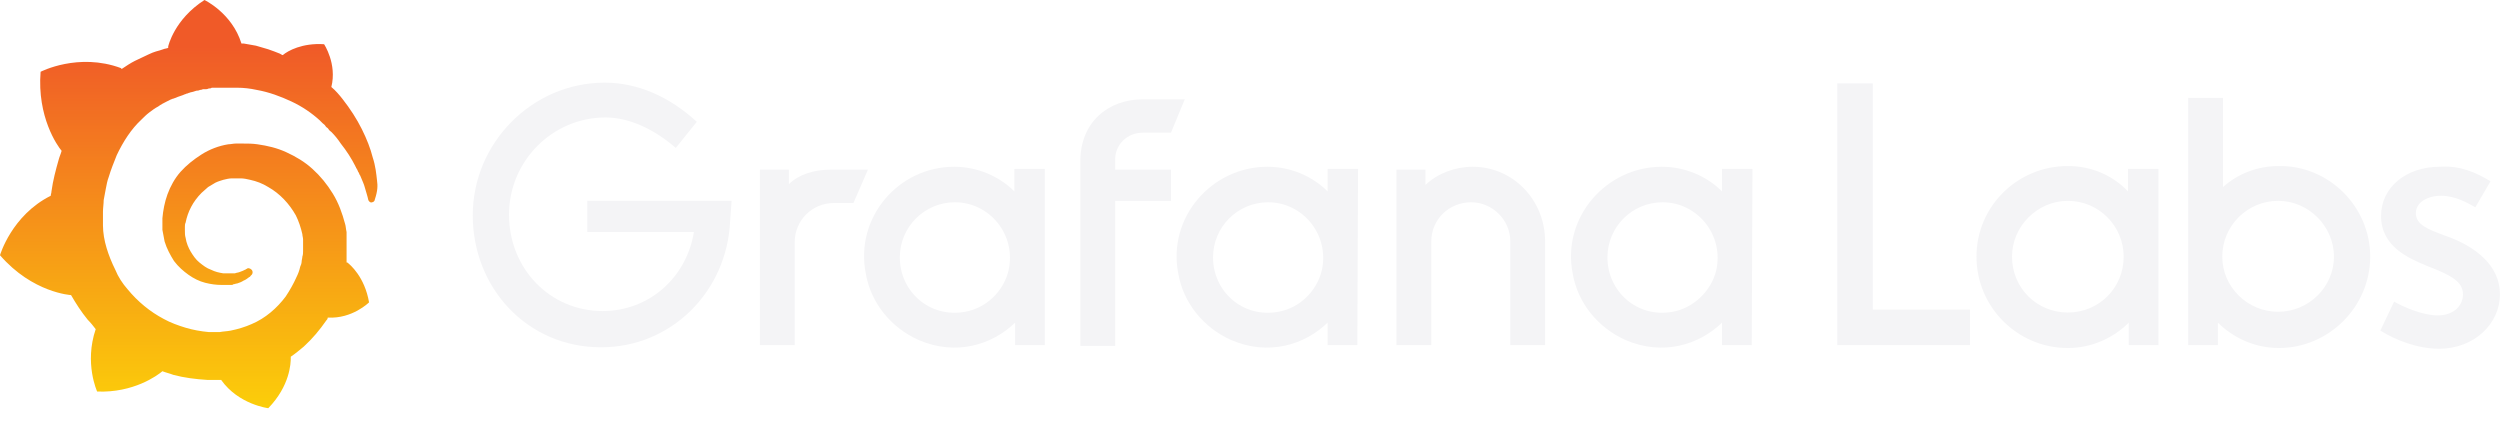
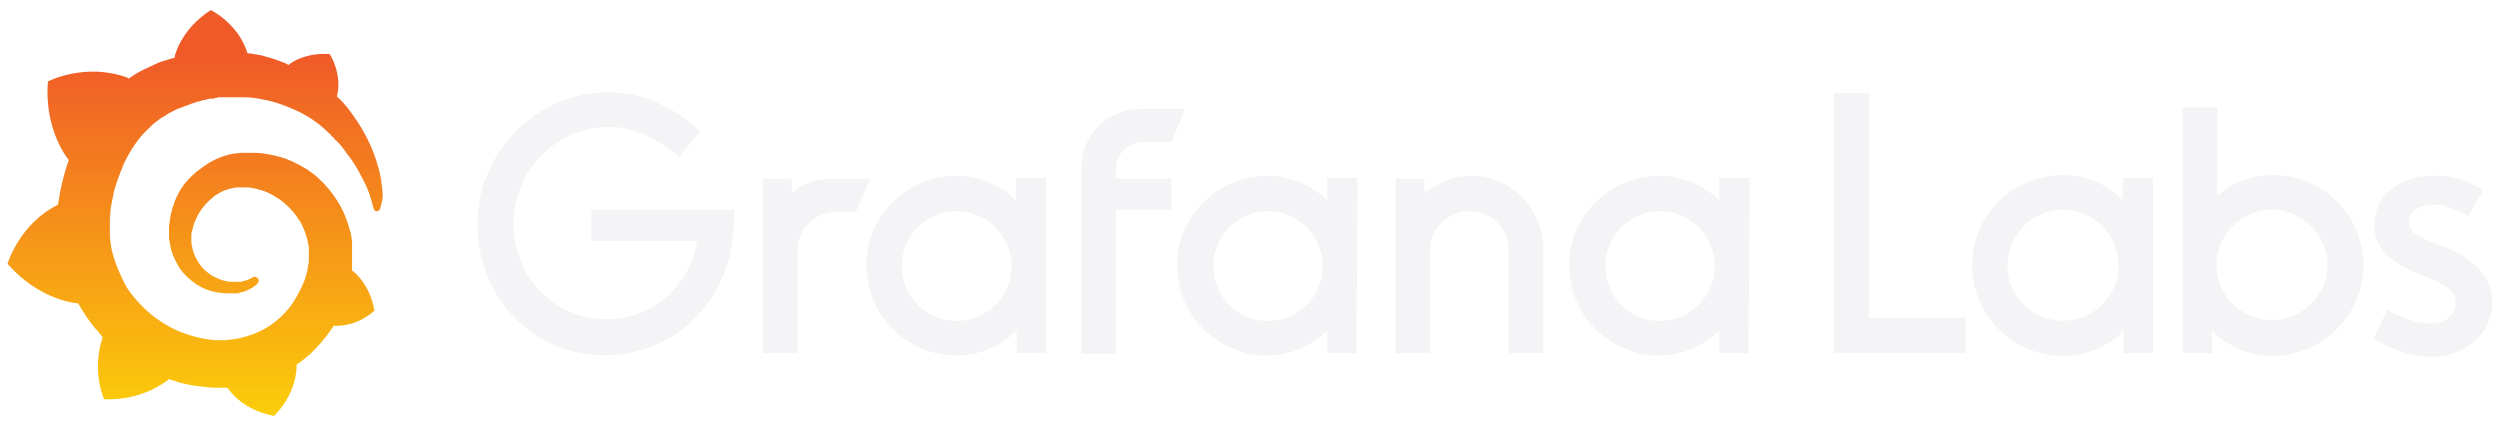
- <svg xmlns="http://www.w3.org/2000/svg" width="135" height="23" viewBox="0 0 135 23" fill="none">
-   <path fill-rule="evenodd" clip-rule="evenodd" d="M99.214 18.636H106.379V16.718h-5.247V4.502H99.214V18.636zM114.952 18.637H116.558V9.123H114.913V10.336C114.091 9.475 112.956 8.966 111.664 8.966c-2.741.0-4.934 2.193-4.934 4.894.0 2.701 2.193 4.933 4.934 4.933C112.956 18.793 114.13 18.245 114.952 17.423v1.214zm-3.288-7.791c1.683.0 3.014 1.37 3.014 3.015.0 1.684-1.331 3.015-3.014 3.015-1.684.0-3.015-1.331-3.015-3.015.0-1.644 1.37-3.015 3.015-3.015zm16.327 3.014c0 2.702-2.232 4.933-4.934 4.933C121.765 18.793 120.591 18.245 119.768 17.423v1.214h-1.605V5.285H120.043V10.101C120.826 9.396 121.883 8.966 123.057 8.966 125.759 8.927 127.991 11.158 127.991 13.86zm-1.958.0c0-1.644-1.37-3.015-3.015-3.015-1.644.0-3.015 1.331-3.015 3.015.0 1.644 1.371 2.976 3.015 2.976 1.645.0 3.015-1.331 3.015-2.976zm7.634-2.663L134.489 9.788C133.706 9.318 132.845 8.926 131.748 9.005 129.947 9.005 128.577 10.101 128.577 11.667 128.577 13.326 130.097 13.958 131.04 14.351L131.083 14.369C132.414 14.878 133.001 15.23 133.001 15.896c0 .548-.43 1.135-1.37 1.135C130.848 17.031 129.83 16.6 129.282 16.287l-.744 1.566C129.36 18.362 130.535 18.832 131.709 18.832 133.628 18.832 134.998 17.462 134.998 15.896S133.667 13.312 132.14 12.763C132.084 12.742 132.029 12.722 131.975 12.702 131.115 12.382 130.456 12.137 130.456 11.511 130.456 10.923 131.083 10.571 131.827 10.571S133.275 10.962 133.667 11.197z" fill="#f4f4f6" />
-   <path d="M20.36 9.749C20.32 9.397 20.281 8.966 20.125 8.496 20.007 8.026 19.811 7.517 19.537 6.969 19.263 6.421 18.911 5.873 18.48 5.325 18.324 5.129 18.128 4.894 17.893 4.698 18.206 3.445 17.501 2.388 17.501 2.388 16.327 2.31 15.544 2.741 15.27 2.976 15.23 2.976 15.191 2.936 15.113 2.897 14.917 2.819 14.722 2.741 14.487 2.662 14.252 2.584 14.056 2.545 13.821 2.467 13.586 2.427 13.351 2.388 13.155 2.349 13.116 2.349 13.077 2.349 13.038 2.349 12.529.705 11.041.0 11.041.0 9.397 1.057 9.083 2.506 9.083 2.506s0 .039.0.078C9.005 2.623 8.888 2.623 8.809 2.662 8.692 2.702 8.574 2.741 8.418 2.78 8.3 2.819 8.183 2.858 8.026 2.936 7.791 3.054 7.517 3.171 7.282 3.289 7.048 3.406 6.813 3.563 6.578 3.72 6.539 3.72 6.539 3.68 6.539 3.68c-2.31-.861-4.346.196-4.346.196C1.997 6.304 3.093 7.87 3.328 8.144 3.289 8.3 3.211 8.457 3.171 8.614c-.157.548-.313 1.135-.392 1.723C2.78 10.415 2.741 10.493 2.741 10.571.626 11.628.0 13.782.0 13.782c1.762 2.036 3.837 2.153 3.837 2.153C4.111 16.405 4.385 16.836 4.737 17.266 4.894 17.423 5.051 17.619 5.168 17.775 4.542 19.616 5.246 21.143 5.246 21.143 7.204 21.221 8.496 20.281 8.77 20.046 8.966 20.125 9.162 20.164 9.358 20.242 9.945 20.399 10.571 20.477 11.198 20.516c.157.0.313.0.47.0H11.746 11.785 11.863 11.942c.94 1.331 2.545 1.527 2.545 1.527 1.175-1.214 1.214-2.428 1.214-2.702V19.302 19.263C15.935 19.107 16.17 18.911 16.405 18.715 16.875 18.284 17.266 17.815 17.619 17.306 17.658 17.266 17.697 17.227 17.697 17.149 19.028 17.227 19.929 16.327 19.929 16.327c-.235-1.37-1.018-2.036-1.175-2.153H18.715C18.715 14.095 18.715 14.017 18.715 13.938c0-.157.0-.313.0-.431V13.312 13.273 13.234 13.194 13.116v-.117C18.715 12.96 18.715 12.921 18.715 12.881 18.715 12.842 18.715 12.803 18.715 12.764v-.117-.117C18.676 12.372 18.676 12.216 18.637 12.098 18.48 11.511 18.284 10.963 17.971 10.454 17.658 9.945 17.306 9.514 16.875 9.123 16.444 8.731 15.974 8.457 15.465 8.222 14.956 7.987 14.447 7.87 13.899 7.791 13.625 7.752 13.39 7.752 13.116 7.752H13.038 12.999 12.96 12.921 12.842C12.803 7.752 12.764 7.752 12.725 7.752 12.607 7.752 12.451 7.791 12.333 7.791 11.824 7.87 11.315 8.066 10.884 8.34 10.454 8.614 10.062 8.927 9.749 9.279 9.436 9.632 9.201 10.062 9.044 10.493 8.888 10.924 8.809 11.354 8.77 11.785c0 .117.0.196.0.313C8.77 12.137 8.77 12.137 8.77 12.177V12.255c0 .039.0.117.0.157C8.809 12.607 8.849 12.842 8.888 13.038 9.005 13.429 9.201 13.782 9.397 14.095 9.632 14.408 9.906 14.643 10.18 14.839 10.454 15.035 10.767 15.191 11.08 15.27 11.393 15.348 11.668 15.387 11.981 15.387c.039.0.078.0.117.0H12.137 12.177C12.216 15.387 12.255 15.387 12.255 15.387s0 0 .039.0H12.333 12.372C12.412 15.387 12.451 15.387 12.49 15.387 12.529 15.387 12.568 15.387 12.607 15.348 12.685 15.348 12.725 15.309 12.803 15.309 12.921 15.27 13.038 15.23 13.155 15.152c.117-.039.196-.117.313-.196C13.508 14.956 13.508 14.917 13.547 14.878 13.664 14.8 13.664 14.643 13.586 14.565S13.39 14.447 13.312 14.526C13.273 14.526 13.273 14.565 13.234 14.565 13.155 14.604 13.077 14.643 12.96 14.682 12.881 14.722 12.764 14.722 12.685 14.761 12.646 14.761 12.568 14.761 12.529 14.761 12.49 14.761 12.49 14.761 12.451 14.761 12.412 14.761 12.412 14.761 12.372 14.761 12.333 14.761 12.333 14.761 12.294 14.761 12.255 14.761 12.216 14.761 12.216 14.761H12.177 12.137C12.098 14.761 12.098 14.761 12.059 14.761 11.824 14.722 11.628 14.682 11.393 14.565 11.159 14.487 10.963 14.33 10.767 14.173 10.571 14.017 10.415 13.782 10.297 13.586 10.18 13.39 10.062 13.116 10.023 12.842 9.984 12.725 9.984 12.568 9.984 12.451 9.984 12.412 9.984 12.372 9.984 12.333V12.294 12.255C9.984 12.177 9.984 12.098 10.023 12.02c.117-.587.392-1.135.861-1.605C11.002 10.297 11.119 10.219 11.237 10.101 11.354 10.023 11.511 9.945 11.628 9.867 11.785 9.788 11.942 9.749 12.059 9.71 12.216 9.671 12.372 9.632 12.529 9.632c.078.0.157.0.235.0H12.803 12.881 12.921 12.999C13.155 9.632 13.351 9.671 13.508 9.71 13.86 9.788 14.173 9.906 14.487 10.101 15.113 10.454 15.622 11.002 15.974 11.628 16.131 11.942 16.248 12.294 16.327 12.646 16.327 12.725 16.366 12.842 16.366 12.921V12.999 13.077C16.366 13.116 16.366 13.116 16.366 13.155 16.366 13.194 16.366 13.194 16.366 13.234V13.312 13.39c0 .039.0.117.0.157C16.366 13.664 16.366 13.743 16.327 13.86 16.327 13.938 16.288 14.056 16.288 14.134S16.248 14.33 16.209 14.408C16.17 14.604 16.092 14.8 16.014 14.956 15.857 15.309 15.661 15.661 15.426 16.014 14.956 16.64 14.33 17.188 13.586 17.501 13.234 17.658 12.842 17.775 12.451 17.854 12.255 17.893 12.059 17.893 11.863 17.932H11.824 11.785 11.707 11.628 11.589c.039.0.0.0.0.0-.117.0-.196.0-.313.0C10.845 17.893 10.415 17.815 10.023 17.697 9.632 17.58 9.201 17.423 8.849 17.227 8.105 16.836 7.439 16.288 6.891 15.622c-.274-.313-.509-.666-.666-1.057C6.03 14.173 5.873 13.782 5.755 13.39 5.638 12.999 5.56 12.568 5.56 12.177V12.098 12.059 11.981v-.235V11.707 11.628 11.589c0-.039.0-.117.0-.157C5.56 11.237 5.599 11.002 5.599 10.806 5.638 10.61 5.677 10.376 5.716 10.18 5.755 9.984 5.795 9.749 5.873 9.553 5.99 9.162 6.147 8.77 6.304 8.379 6.656 7.635 7.087 6.969 7.635 6.46 7.752 6.343 7.909 6.186 8.066 6.069 8.222 5.951 8.379 5.834 8.535 5.755 8.692 5.638 8.849 5.56 9.005 5.481 9.083 5.442 9.162 5.403 9.24 5.364 9.279 5.364 9.318 5.325 9.358 5.325S9.436 5.286 9.475 5.286C9.632 5.207 9.827 5.168 9.984 5.09 10.023 5.09 10.062 5.051 10.101 5.051 10.141 5.051 10.18 5.012 10.219 5.012 10.297 4.972 10.415 4.972 10.493 4.933 10.532 4.933 10.571 4.894 10.65 4.894 10.689 4.894 10.728 4.894 10.806 4.855 10.845 4.855 10.884 4.855 10.963 4.816H11.041 11.119C11.159 4.816 11.198 4.816 11.276 4.777 11.315 4.777 11.393 4.777 11.433 4.737 11.472 4.737 11.55 4.737 11.589 4.737 11.628 4.737 11.668 4.737 11.707 4.737H11.785 11.824 11.863C11.902 4.737 11.981 4.737 12.02 4.737H12.098s.039.0.0.0H12.137C12.177 4.737 12.216 4.737 12.255 4.737 12.451 4.737 12.607 4.737 12.803 4.737 13.155 4.737 13.508 4.777 13.86 4.855 14.526 4.972 15.152 5.207 15.739 5.481s1.096.626 1.527 1.018C17.306 6.539 17.306 6.539 17.345 6.578 17.384 6.617 17.384 6.617 17.423 6.656 17.462 6.695 17.541 6.734 17.58 6.813 17.619 6.891 17.697 6.891 17.736 6.969 17.775 7.048 17.854 7.087 17.893 7.126 18.089 7.322 18.245 7.517 18.402 7.752 18.715 8.144 18.989 8.574 19.185 8.966 19.185 9.005 19.224 9.005 19.224 9.044 19.224 9.083 19.263 9.083 19.263 9.123 19.302 9.162 19.302 9.201 19.341 9.279 19.381 9.318 19.381 9.358 19.42 9.436 19.459 9.475 19.459 9.514 19.498 9.592 19.576 9.788 19.655 9.945 19.694 10.101 19.772 10.376 19.851 10.61 19.89 10.806 19.929 10.884 20.007 10.963 20.085 10.924 20.164 10.924 20.242 10.845 20.242 10.767 20.399 10.297 20.399 10.023 20.36 9.749z" fill="url(#paint0_linear_16731_2713)" />
-   <path d="M39.429 11.903C39.272 15.74 36.257 18.754 32.459 18.754c-3.994.0-6.93-3.211-6.93-7.126.0-3.915 3.211-7.165 7.126-7.165C34.417 4.464 36.14 5.208 37.627 6.578l-1.135 1.409c-1.135-.979-2.467-1.644-3.798-1.644-2.858.0-5.207 2.349-5.207 5.247.0 2.936 2.232 5.207 5.051 5.207 2.545.0 4.542-1.84 4.933-4.268H31.715V10.845h7.792L39.429 11.903z" fill="#f4f4f6" />
-   <path d="M46.085 10.963H45.028c-1.175.0-2.114.94-2.114 2.114v5.56H41.034V9.162h1.566V9.945C43.109 9.436 43.931 9.162 44.832 9.162h2.036L46.085 10.963z" fill="#f4f4f6" />
-   <path d="M56.42 18.637H54.815V17.423C53.562 18.637 51.605 19.224 49.608 18.362 48.12 17.697 47.024 16.366 46.75 14.76 46.162 11.746 48.512 9.005 51.526 9.005 52.779 9.005 53.954 9.514 54.776 10.336V9.122H56.42V18.637zm-1.958-4.033C54.894 12.685 53.445 10.923 51.566 10.923c-1.644.0-2.976 1.331-2.976 2.976.0 1.84 1.605 3.289 3.524 2.937C53.249 16.64 54.189 15.739 54.463 14.604z" fill="#f4f4f6" />
-   <path d="M60.219 8.613V9.162h3.015v1.684H60.219v7.831H58.339V8.692c0-2.075 1.488-3.328 3.367-3.328h2.271L63.233 7.165h-1.527C60.884 7.165 60.219 7.791 60.219 8.613z" fill="#f4f4f6" />
-   <path d="M73.296 18.637H71.691V17.423C70.438 18.637 68.48 19.224 66.483 18.362 64.995 17.697 63.899 16.366 63.625 14.76 63.038 11.746 65.426 9.005 68.441 9.005 69.694 9.005 70.868 9.514 71.691 10.336V9.122h1.644L73.296 18.637zM71.377 14.604C71.808 12.685 70.359 10.923 68.48 10.923c-1.644.0-2.976 1.331-2.976 2.976.0 1.84 1.605 3.289 3.524 2.937C70.163 16.64 71.103 15.739 71.377 14.604z" fill="#f4f4f6" />
-   <path d="M83.436 13.038v5.599H81.557V13.038C81.557 11.863 80.578 10.923 79.443 10.923 78.229 10.923 77.29 11.863 77.29 13.038v5.599H75.41V9.161H76.976v.822C77.642 9.357 78.582 9.005 79.521 9.005 81.714 9.005 83.436 10.806 83.436 13.038z" fill="#f4f4f6" />
-   <path d="M94.594 18.637H92.989V17.423C91.736 18.637 89.778 19.224 87.781 18.362 86.294 17.697 85.197 16.366 84.923 14.76 84.336 11.746 86.724 9.005 89.739 9.005 90.992 9.005 92.167 9.514 92.989 10.336V9.122h1.644L94.594 18.637zM92.676 14.604C93.106 12.685 91.658 10.923 89.778 10.923c-1.644.0-2.976 1.331-2.976 2.976.0 1.84 1.605 3.289 3.524 2.937C91.423 16.64 92.401 15.739 92.676 14.604z" fill="#f4f4f6" />
-   <defs>
-     <linearGradient id="paint0_linear_16731_2713" x1="10.254" y1="28" x2="10.254" y2="2.5" gradientUnits="userSpaceOnUse">
-       <stop stop-color="#fff100" />
-       <stop offset="1" stop-color="#f05a28" />
+ <svg xmlns="http://www.w3.org/2000/svg" width="270" height="46" viewBox="0 0 270 46" fill="none" version="1.1" id="svg10">
+   <g id="g10" transform="translate(0.5562447,-0.4918031)">
+     <path fill-rule="evenodd" clip-rule="evenodd" d="m 197.492,38.63 h 14.244 V 34.816 H 201.305 V 10.532 h -3.813 z m 31.287,5.96e-4 h 3.193 V 19.717 h -3.27 v 2.413 c -1.634,-1.712 -3.89,-2.724 -6.459,-2.724 -5.449,0 -9.809,4.359 -9.809,9.729 0,5.37 4.36,9.807 9.809,9.807 2.568,0 4.902,-1.09 6.536,-2.724 z m -6.536,-15.489 c 3.346,0 5.992,2.724 5.992,5.993 0,3.347 -2.646,5.993 -5.992,5.993 -3.348,0 -5.994,-2.646 -5.994,-5.993 0,-3.269 2.724,-5.993 5.994,-5.993 z m 32.457,5.993 c 0,5.371 -4.437,9.807 -9.809,9.807 -2.568,0 -4.902,-1.09 -6.538,-2.724 V 38.63 H 235.162 V 12.088 h 3.737 v 9.574 c 1.557,-1.401 3.658,-2.257 5.992,-2.257 5.371,-0.078 9.809,4.359 9.809,9.729 z m -3.892,0 c 0,-3.269 -2.724,-5.993 -5.994,-5.993 -3.268,0 -5.994,2.646 -5.994,5.993 0,3.269 2.725,5.915 5.994,5.915 3.27,0 5.994,-2.646 5.994,-5.915 z m 15.176,-5.293 1.634,-2.802 c -1.557,-0.934 -3.268,-1.712 -5.449,-1.557 -3.58,0 -6.304,2.179 -6.304,5.293 0,3.297 3.022,4.555 4.896,5.335 l 0.086,0.035 c 2.646,1.012 3.813,1.712 3.813,3.036 0,1.09 -0.855,2.257 -2.724,2.257 -1.557,0 -3.58,-0.856 -4.67,-1.479 l -1.479,3.113 c 1.634,1.012 3.97,1.946 6.304,1.946 3.815,0 6.538,-2.724 6.538,-5.838 0,-3.113 -2.646,-5.137 -5.682,-6.227 -0.111,-0.042 -0.221,-0.082 -0.328,-0.122 -1.71,-0.637 -3.02,-1.124 -3.02,-2.368 0,-1.168 1.246,-1.868 2.725,-1.868 1.479,0 2.879,0.778 3.658,1.245 z" fill="#f4f4f6" id="path1" style="stroke-width:1.988" />
+     <path d="m 40.732,20.962 c -0.078,-0.7 -0.156,-1.557 -0.467,-2.491 -0.234,-0.934 -0.623,-1.946 -1.168,-3.036 -0.545,-1.09 -1.245,-2.179 -2.101,-3.269 C 36.685,11.778 36.296,11.311 35.829,10.922 36.451,8.431 35.05,6.329 35.05,6.329 32.715,6.174 31.159,7.03 30.614,7.497 c -0.078,0 -0.156,-0.078 -0.311,-0.156 C 29.913,7.185 29.524,7.03 29.057,6.874 28.59,6.718 28.201,6.641 27.734,6.485 27.267,6.407 26.8,6.329 26.411,6.251 c -0.078,0 -0.156,0 -0.234,0 -1.012,-3.269 -3.97,-4.67 -3.97,-4.67 -3.269,2.102 -3.892,4.981 -3.892,4.981 0,0 0,0.078 0,0.156 -0.156,0.078 -0.389,0.078 -0.545,0.156 -0.234,0.078 -0.467,0.156 -0.778,0.234 -0.234,0.078 -0.467,0.156 -0.778,0.311 -0.467,0.234 -1.012,0.467 -1.479,0.7 -0.467,0.234 -0.934,0.545 -1.401,0.856 -0.078,0 -0.078,-0.078 -0.078,-0.078 C 8.664,7.185 4.617,9.287 4.617,9.287 4.228,14.113 6.407,17.226 6.874,17.771 c -0.078,0.311 -0.234,0.623 -0.311,0.934 -0.311,1.09 -0.623,2.257 -0.778,3.425 0,0.156 -0.078,0.311 -0.078,0.467 -4.203,2.101 -5.448,6.382 -5.448,6.382 3.503,4.047 7.628,4.281 7.628,4.281 0.545,0.934 1.09,1.79 1.79,2.646 0.311,0.311 0.623,0.701 0.856,1.012 -1.245,3.658 0.156,6.694 0.156,6.694 3.892,0.156 6.46,-1.712 7.005,-2.179 0.389,0.156 0.778,0.233 1.168,0.389 1.168,0.311 2.413,0.467 3.658,0.545 0.311,0 0.623,0 0.934,0 h 0.156 0.078 0.156 0.156 c 1.868,2.646 5.059,3.036 5.059,3.036 2.335,-2.413 2.413,-4.826 2.413,-5.371 v -0.078 -0.078 c 0.467,-0.311 0.934,-0.7 1.401,-1.09 0.934,-0.856 1.712,-1.79 2.413,-2.802 0.078,-0.078 0.156,-0.156 0.156,-0.311 2.646,0.156 4.437,-1.635 4.437,-1.635 -0.467,-2.724 -2.024,-4.047 -2.335,-4.281 h -0.078 c 0,-0.156 0,-0.312 0,-0.467 0,-0.311 0,-0.623 0,-0.856 V 28.045 27.967 27.889 27.812 27.656 27.422 c 0,-0.078 0,-0.156 0,-0.234 0,-0.078 0,-0.156 0,-0.234 v -0.233 -0.234 c -0.078,-0.311 -0.078,-0.623 -0.156,-0.856 -0.311,-1.167 -0.701,-2.257 -1.323,-3.269 -0.623,-1.012 -1.323,-1.868 -2.179,-2.646 -0.856,-0.778 -1.79,-1.323 -2.802,-1.79 -1.012,-0.467 -2.024,-0.701 -3.113,-0.856 -0.545,-0.078 -1.012,-0.078 -1.557,-0.078 h -0.156 -0.078 -0.078 -0.078 -0.156 c -0.078,0 -0.156,0 -0.234,0 -0.234,0 -0.545,0.078 -0.778,0.078 -1.012,0.156 -2.024,0.545 -2.88,1.09 -0.856,0.545 -1.635,1.168 -2.257,1.868 -0.623,0.7 -1.09,1.557 -1.401,2.413 -0.311,0.856 -0.467,1.712 -0.545,2.568 0,0.234 0,0.389 0,0.623 0,0.078 0,0.078 0,0.156 v 0.156 c 0,0.078 0,0.233 0,0.311 0.078,0.389 0.156,0.856 0.234,1.245 0.234,0.778 0.623,1.479 1.012,2.101 0.467,0.623 1.012,1.09 1.557,1.479 0.545,0.389 1.168,0.701 1.79,0.856 0.623,0.156 1.168,0.234 1.79,0.234 0.078,0 0.156,0 0.233,0 h 0.078 0.078 c 0.078,0 0.156,0 0.156,0 0,0 0,0 0.078,0 h 0.078 0.078 c 0.078,0 0.156,0 0.234,0 0.078,0 0.156,0 0.233,-0.078 0.156,0 0.234,-0.078 0.389,-0.078 0.234,-0.078 0.467,-0.156 0.701,-0.311 0.233,-0.078 0.389,-0.234 0.623,-0.389 0.078,0 0.078,-0.078 0.156,-0.156 0.234,-0.156 0.234,-0.467 0.078,-0.623 -0.156,-0.156 -0.389,-0.234 -0.545,-0.078 -0.078,0 -0.078,0.078 -0.156,0.078 -0.156,0.078 -0.311,0.156 -0.545,0.233 -0.156,0.078 -0.389,0.078 -0.545,0.156 -0.078,0 -0.233,0 -0.311,0 -0.078,0 -0.078,0 -0.156,0 -0.078,0 -0.078,0 -0.156,0 -0.078,0 -0.078,0 -0.156,0 -0.078,0 -0.156,0 -0.156,0 h -0.078 -0.078 c -0.078,0 -0.078,0 -0.156,0 -0.467,-0.078 -0.856,-0.156 -1.323,-0.389 -0.467,-0.156 -0.856,-0.467 -1.245,-0.778 -0.389,-0.312 -0.7,-0.778 -0.934,-1.168 -0.233,-0.389 -0.467,-0.934 -0.545,-1.479 -0.078,-0.234 -0.078,-0.545 -0.078,-0.778 0,-0.078 0,-0.156 0,-0.233 v -0.078 -0.078 c 0,-0.156 0,-0.312 0.078,-0.467 0.234,-1.168 0.778,-2.257 1.712,-3.191 0.234,-0.234 0.467,-0.389 0.701,-0.623 0.233,-0.156 0.545,-0.311 0.778,-0.467 0.311,-0.156 0.623,-0.234 0.856,-0.311 0.311,-0.078 0.623,-0.156 0.934,-0.156 0.156,0 0.311,0 0.467,0 h 0.078 0.156 0.078 0.156 c 0.311,0 0.7,0.078 1.012,0.156 0.701,0.156 1.323,0.389 1.946,0.778 1.245,0.701 2.257,1.79 2.958,3.036 0.311,0.623 0.545,1.323 0.701,2.024 0,0.156 0.078,0.389 0.078,0.545 v 0.156 0.156 c 0,0.078 0,0.078 0,0.156 0,0.078 0,0.078 0,0.156 v 0.156 0.156 c 0,0.078 0,0.233 0,0.311 0,0.234 0,0.389 -0.078,0.623 0,0.156 -0.078,0.389 -0.078,0.545 0,0.156 -0.078,0.389 -0.156,0.545 -0.078,0.389 -0.234,0.778 -0.389,1.09 -0.311,0.701 -0.7,1.401 -1.168,2.101 -0.934,1.245 -2.179,2.335 -3.658,2.958 -0.701,0.312 -1.479,0.545 -2.257,0.701 -0.389,0.078 -0.778,0.078 -1.168,0.156 h -0.078 -0.078 -0.156 -0.156 -0.078 c 0.078,0 0,0 0,0 -0.234,0 -0.389,0 -0.623,0 -0.856,-0.078 -1.712,-0.233 -2.491,-0.467 -0.778,-0.233 -1.634,-0.545 -2.335,-0.934 C 16.37,35.05 15.047,33.961 13.957,32.637 13.412,32.015 12.945,31.314 12.634,30.536 12.245,29.758 11.933,28.979 11.7,28.201 11.466,27.423 11.311,26.566 11.311,25.788 v -0.156 -0.078 -0.156 -0.467 -0.078 -0.156 -0.078 c 0,-0.078 0,-0.234 0,-0.312 0,-0.389 0.078,-0.856 0.078,-1.245 0.078,-0.389 0.156,-0.856 0.234,-1.245 0.078,-0.389 0.156,-0.856 0.311,-1.245 0.234,-0.778 0.545,-1.557 0.856,-2.335 0.7,-1.479 1.557,-2.802 2.646,-3.814 0.234,-0.234 0.545,-0.545 0.856,-0.778 0.311,-0.234 0.623,-0.467 0.934,-0.623 0.311,-0.234 0.623,-0.389 0.934,-0.545 0.156,-0.078 0.311,-0.156 0.467,-0.234 0.078,0 0.156,-0.078 0.233,-0.078 0.078,0 0.156,-0.078 0.234,-0.078 0.311,-0.156 0.7,-0.234 1.012,-0.389 0.078,0 0.156,-0.078 0.234,-0.078 0.078,0 0.156,-0.078 0.233,-0.078 0.156,-0.078 0.389,-0.078 0.545,-0.156 0.078,0 0.156,-0.078 0.311,-0.078 0.078,0 0.156,0 0.311,-0.078 0.078,0 0.156,0 0.311,-0.078 h 0.156 0.156 c 0.078,0 0.156,0 0.311,-0.078 0.078,0 0.234,0 0.312,-0.078 0.078,0 0.233,0 0.311,0 0.078,0 0.156,0 0.233,0 h 0.156 0.078 0.078 c 0.078,0 0.234,0 0.311,0 h 0.156 c 0,0 0.078,0 0,0 h 0.078 c 0.078,0 0.156,0 0.234,0 0.389,0 0.7,0 1.09,0 0.701,0 1.401,0.078 2.101,0.234 1.323,0.234 2.569,0.701 3.736,1.245 1.168,0.545 2.179,1.245 3.035,2.024 0.078,0.078 0.078,0.078 0.156,0.156 0.078,0.078 0.078,0.078 0.156,0.156 0.078,0.078 0.234,0.156 0.311,0.311 0.078,0.156 0.234,0.156 0.312,0.311 0.078,0.156 0.233,0.234 0.311,0.311 0.389,0.389 0.7,0.778 1.012,1.245 0.623,0.778 1.168,1.635 1.557,2.413 0,0.078 0.078,0.078 0.078,0.156 0,0.078 0.078,0.078 0.078,0.156 0.078,0.078 0.078,0.156 0.156,0.311 0.078,0.078 0.078,0.156 0.156,0.311 0.078,0.078 0.078,0.156 0.156,0.311 0.156,0.389 0.312,0.701 0.389,1.012 0.156,0.545 0.311,1.012 0.389,1.401 0.078,0.156 0.233,0.311 0.389,0.234 0.156,0 0.312,-0.156 0.312,-0.312 0.311,-0.934 0.311,-1.479 0.233,-2.024 z" fill="url(#paint0_linear_16731_2713)" id="path2" style="fill:url(#paint0_linear_16731_2713);stroke-width:1.988" />
+     <path d="m 78.641,25.243 c -0.311,7.628 -6.305,13.621 -13.855,13.621 -7.939,0 -13.777,-6.382 -13.777,-14.166 0,-7.783 6.382,-14.244 14.166,-14.244 3.503,0 6.927,1.479 9.885,4.203 l -2.257,2.802 c -2.257,-1.946 -4.904,-3.269 -7.55,-3.269 -5.682,0 -10.352,4.67 -10.352,10.43 0,5.837 4.437,10.352 10.041,10.352 5.059,0 9.029,-3.658 9.807,-8.484 h -11.442 v -3.347 h 15.489 z" fill="#f4f4f6" id="path3" style="stroke-width:1.988" />
+     <path d="m 91.873,23.375 h -2.101 c -2.335,0 -4.203,1.868 -4.203,4.203 V 38.631 H 81.833 V 19.795 h 3.113 v 1.557 c 1.012,-1.012 2.646,-1.557 4.437,-1.557 h 4.047 z" fill="#f4f4f6" id="path4" style="stroke-width:1.988" />
+     <path d="m 112.42,38.63 h -3.191 v -2.413 c -2.491,2.413 -6.382,3.58 -10.352,1.868 -2.958,-1.323 -5.137,-3.97 -5.682,-7.161 -1.168,-5.993 3.503,-11.442 9.496,-11.442 2.491,0 4.826,1.012 6.46,2.646 v -2.413 h 3.269 z m -3.892,-8.017 c 0.856,-3.814 -2.024,-7.316 -5.76,-7.316 -3.269,0 -5.915,2.646 -5.915,5.915 0,3.658 3.191,6.538 7.005,5.838 2.257,-0.389 4.125,-2.179 4.67,-4.437 z" fill="#f4f4f6" id="path5" style="stroke-width:1.988" />
+     <path d="m 119.971,18.705 v 1.09 h 5.993 v 3.347 h -5.993 v 15.567 h -3.736 v -19.848 c 0,-4.125 2.958,-6.616 6.694,-6.616 h 4.514 l -1.479,3.58 h -3.036 c -1.635,0 -2.958,1.245 -2.958,2.88 z" fill="#f4f4f6" id="path6" style="stroke-width:1.988" />
+     <path d="m 145.967,38.63 h -3.191 v -2.413 c -2.491,2.413 -6.383,3.58 -10.352,1.868 -2.958,-1.323 -5.137,-3.97 -5.682,-7.161 -1.168,-5.993 3.58,-11.442 9.574,-11.442 2.491,0 4.826,1.012 6.46,2.646 v -2.413 h 3.269 z m -3.814,-8.017 c 0.856,-3.814 -2.024,-7.316 -5.76,-7.316 -3.269,0 -5.915,2.646 -5.915,5.915 0,3.658 3.191,6.538 7.005,5.838 2.257,-0.389 4.125,-2.179 4.67,-4.437 z" fill="#f4f4f6" id="path7" style="stroke-width:1.988" />
+     <path d="M 166.127,27.5 V 38.63 h -3.736 V 27.5 c 0,-2.335 -1.946,-4.203 -4.203,-4.203 -2.413,0 -4.281,1.868 -4.281,4.203 V 38.63 h -3.736 V 19.794 h 3.113 v 1.635 c 1.323,-1.245 3.191,-1.946 5.059,-1.946 4.359,0 7.783,3.58 7.783,8.017 z" fill="#f4f4f6" id="path8" style="stroke-width:1.988" />
+     <path d="m 188.308,38.63 h -3.191 v -2.413 c -2.491,2.413 -6.382,3.58 -10.352,1.868 -2.958,-1.323 -5.137,-3.97 -5.682,-7.161 -1.168,-5.993 3.581,-11.442 9.574,-11.442 2.491,0 4.826,1.012 6.46,2.646 v -2.413 h 3.269 z m -3.814,-8.017 c 0.856,-3.814 -2.024,-7.316 -5.76,-7.316 -3.269,0 -5.915,2.646 -5.915,5.915 0,3.658 3.191,6.538 7.005,5.838 2.179,-0.389 4.125,-2.179 4.67,-4.437 z" fill="#f4f4f6" id="path9" style="stroke-width:1.988" />
+   </g>
+   <defs id="defs10">
+     <linearGradient id="paint0_linear_16731_2713" x1="10.254" y1="28" x2="10.254" y2="2.5" gradientUnits="userSpaceOnUse" gradientTransform="matrix(1.987963,0,0,1.987963,0.2582511,1.581372)">
+       <stop stop-color="#fff100" id="stop9" />
+       <stop offset="1" stop-color="#f05a28" id="stop10" />
    </linearGradient>
  </defs>
</svg>
